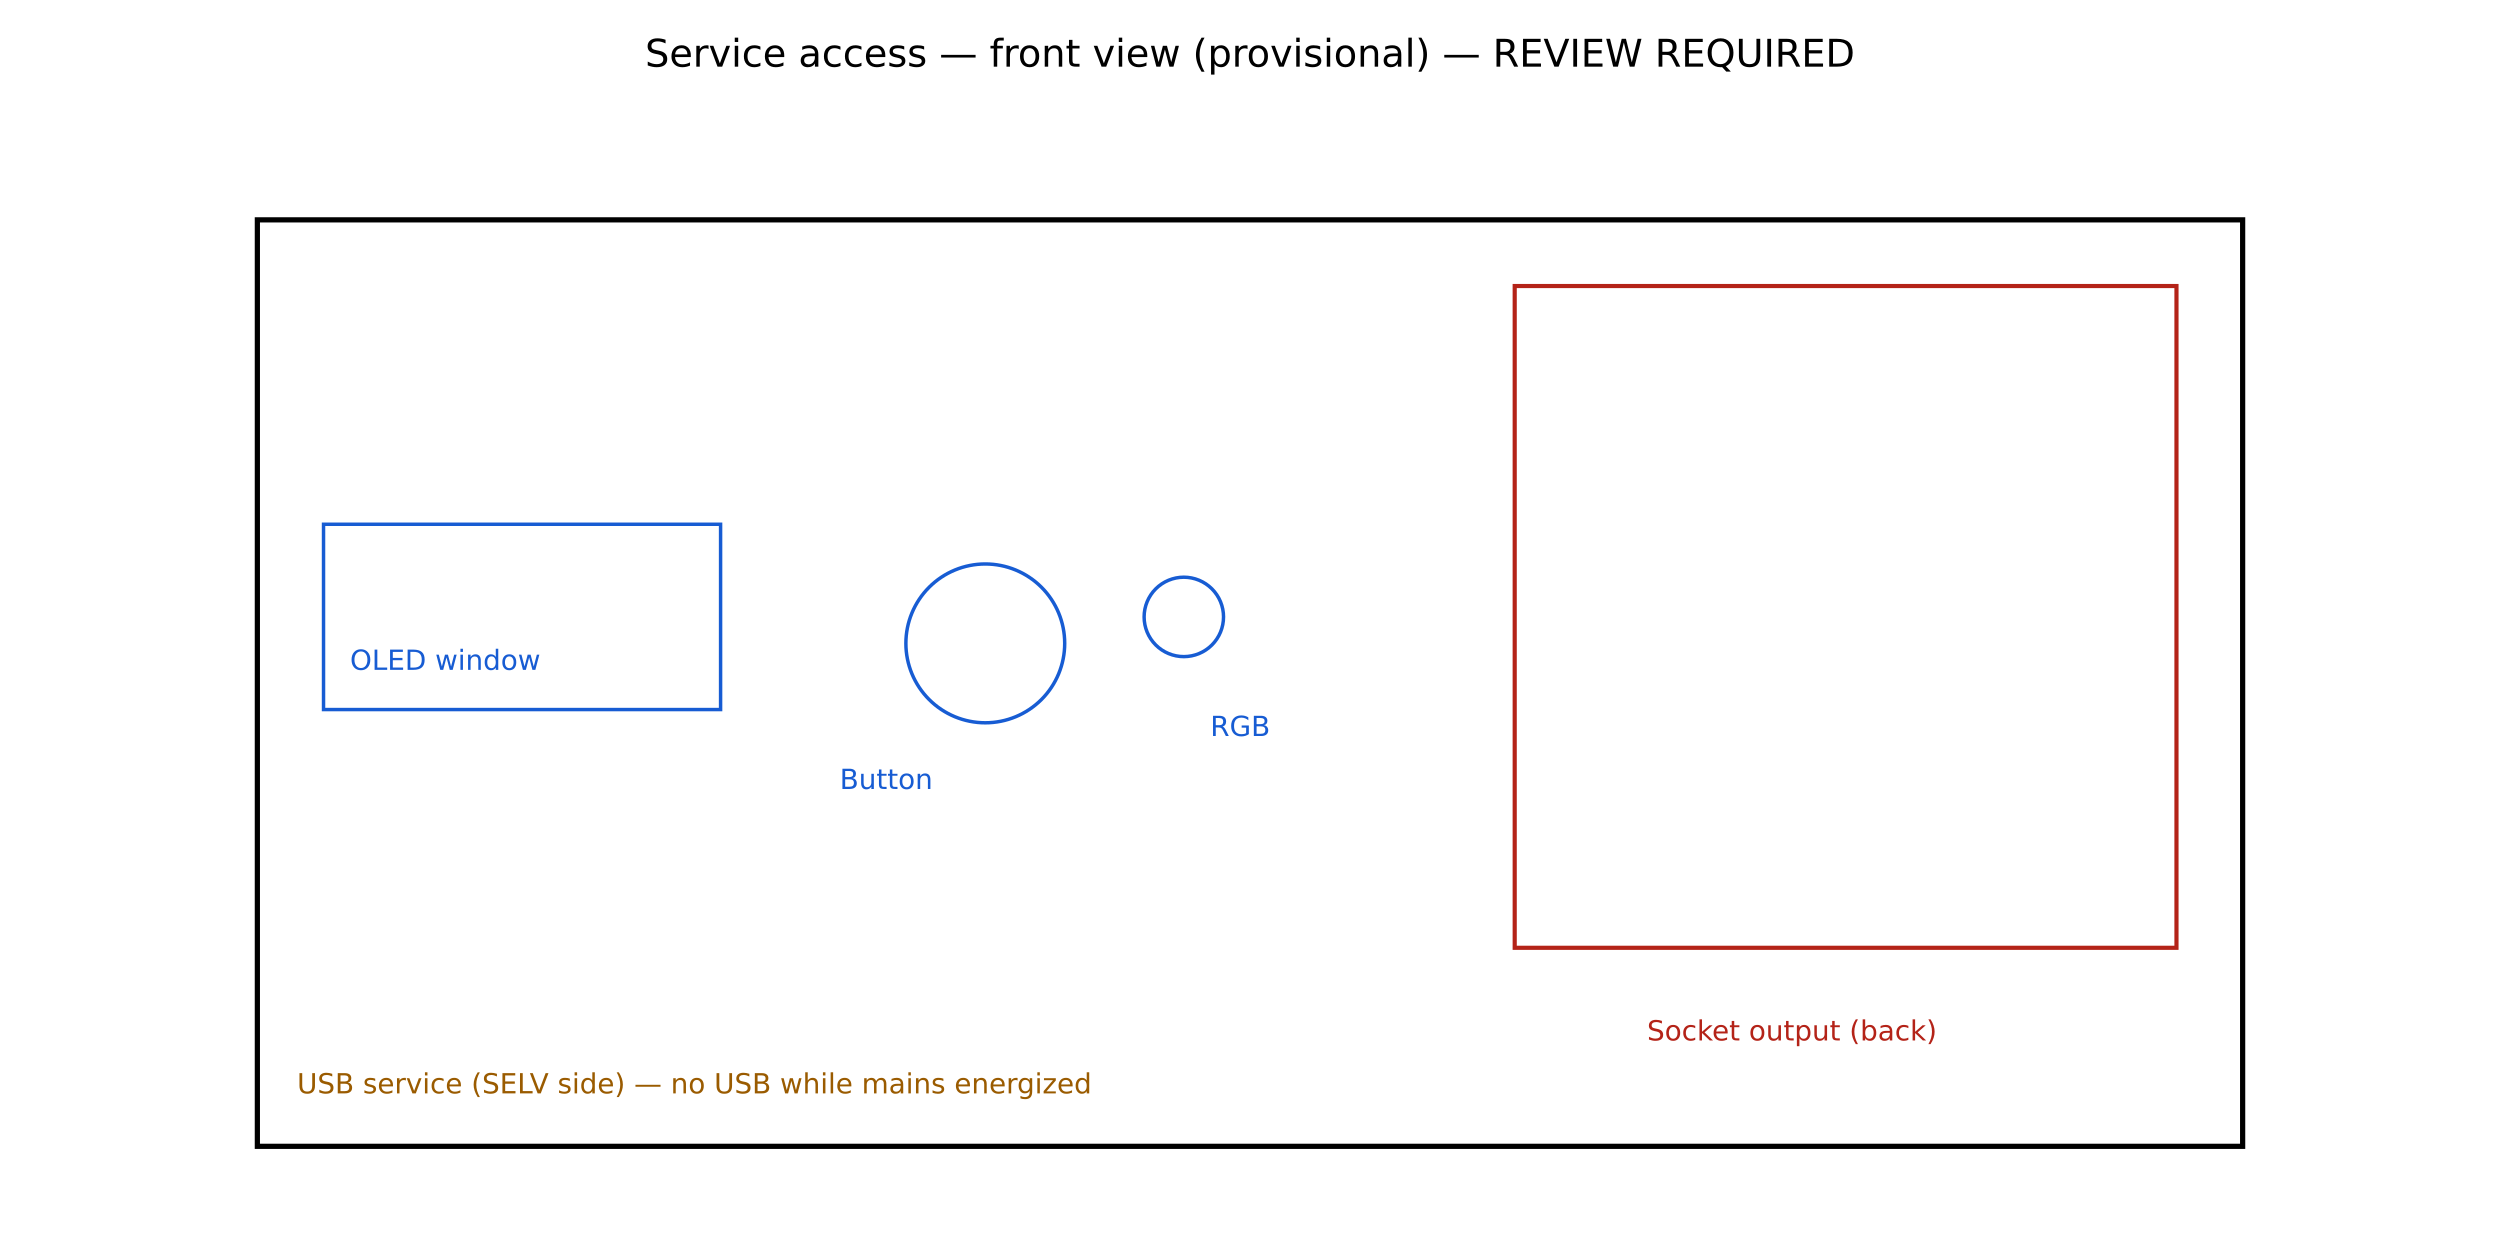
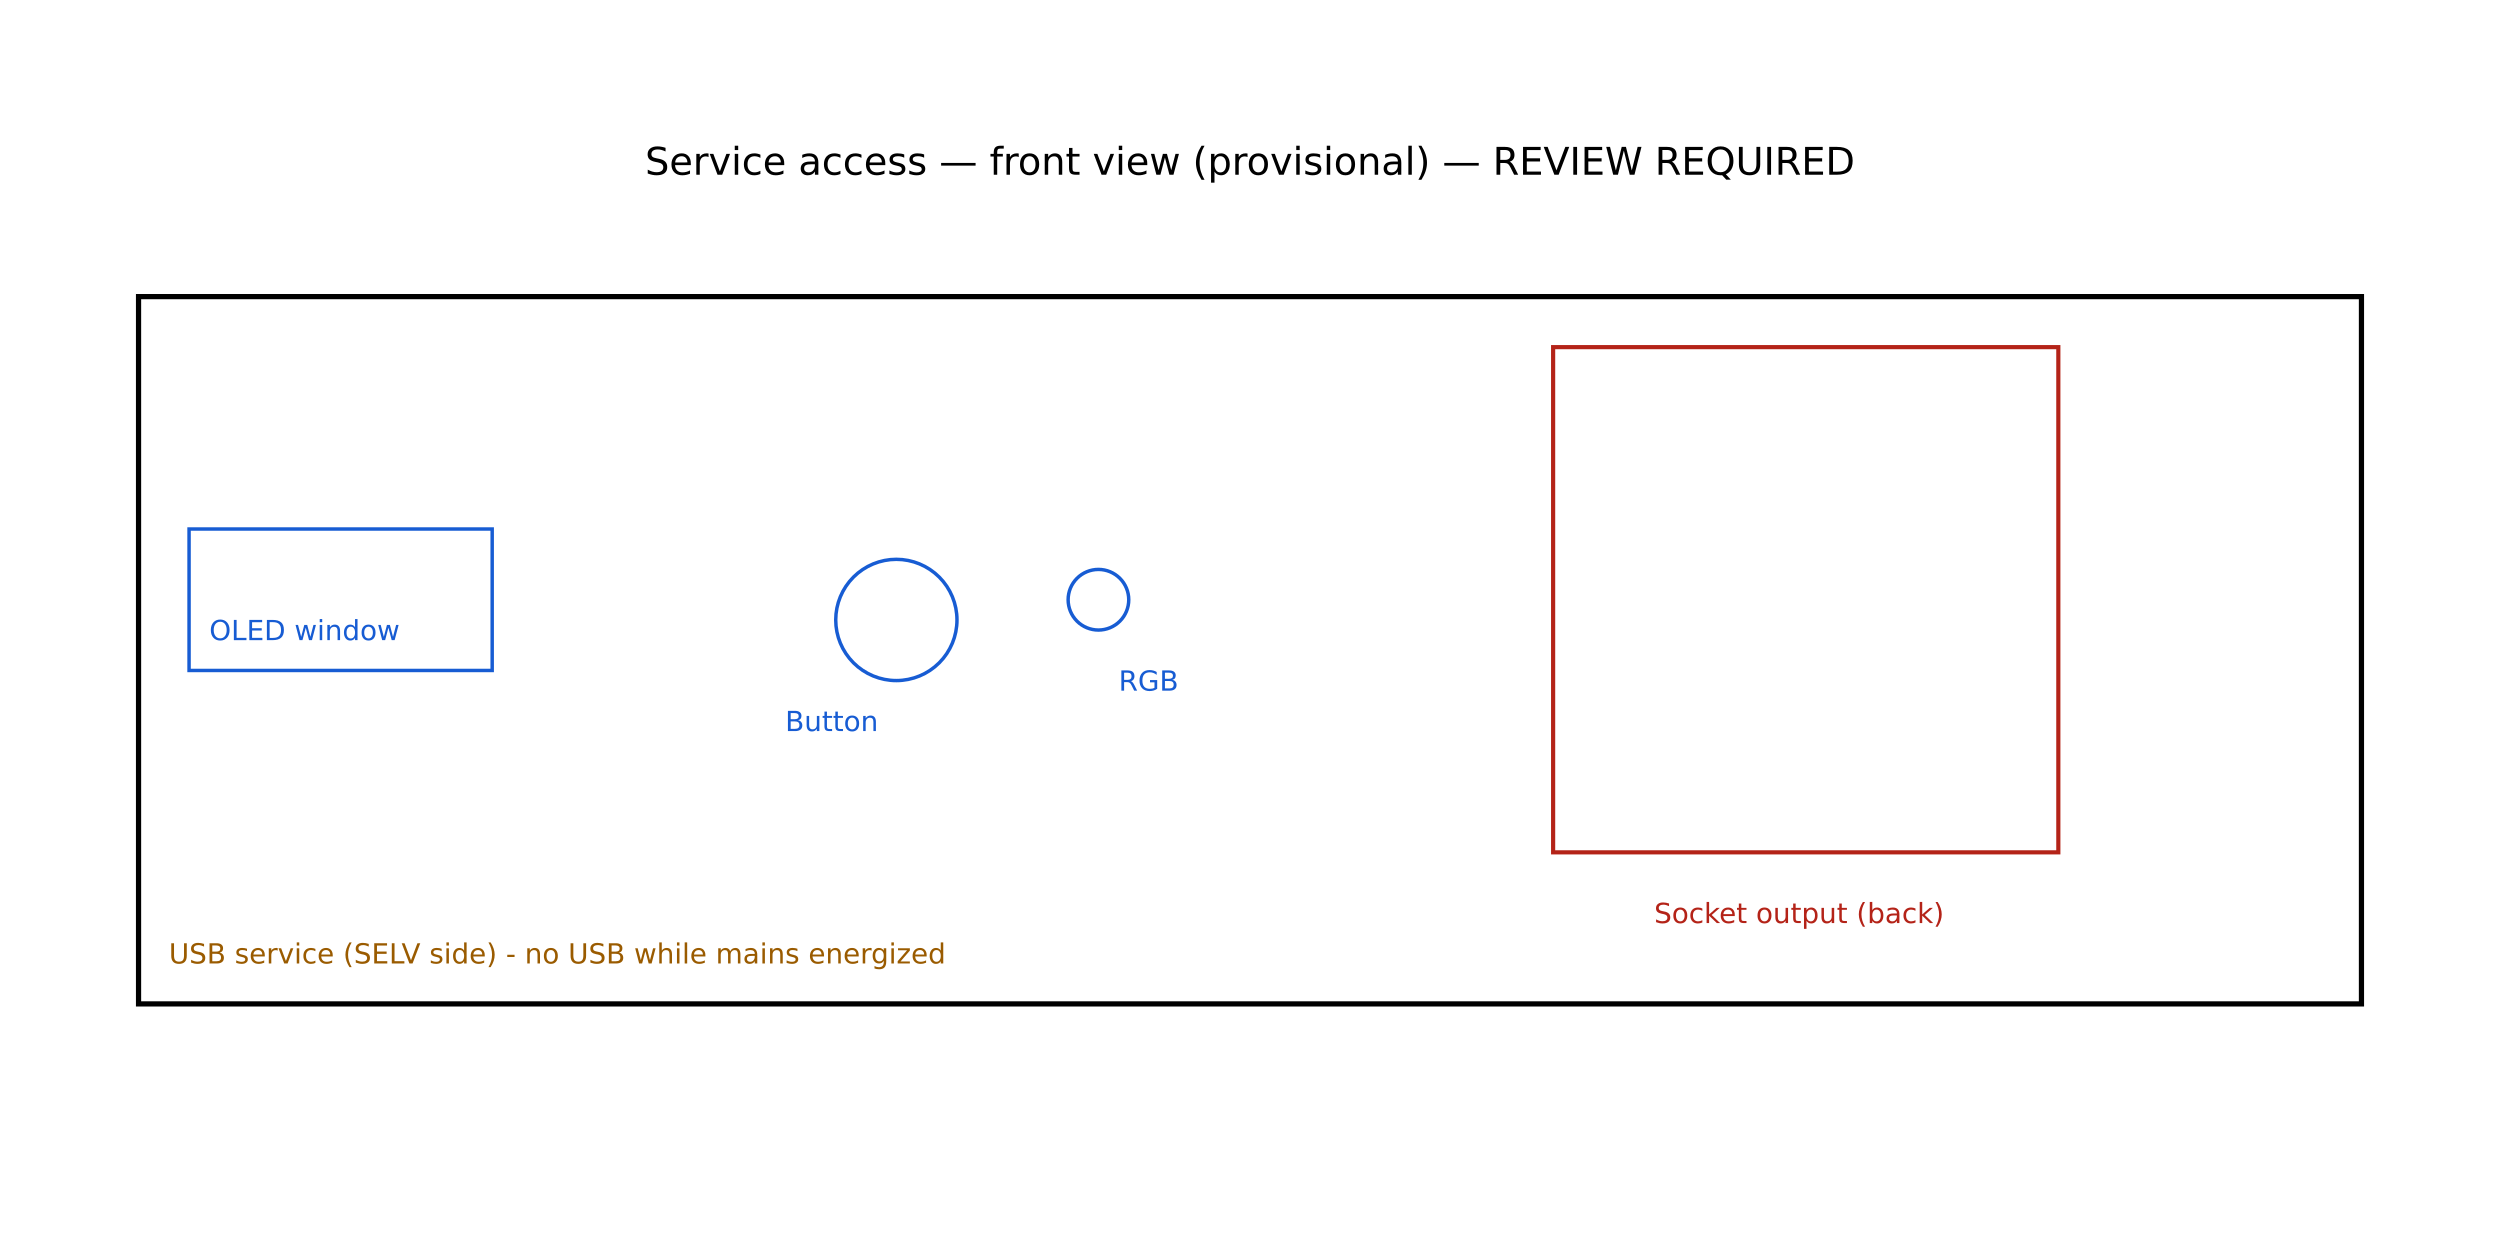
<svg xmlns="http://www.w3.org/2000/svg" xmlns:xlink="http://www.w3.org/1999/xlink" width="720pt" height="360pt" viewBox="0 0 720 360" version="1.1">
  <defs>
    <style type="text/css">*{stroke-linejoin: round; stroke-linecap: butt}</style>
  </defs>
  <g id="figure_1">
    <g id="patch_1">
      <path d="M 0 360  L 720 360  L 720 0  L 0 0  z " style="fill: #ffffff" />
    </g>
    <g id="axes_1">
      <g id="patch_2">
-         <path d="M 74.118 330.141  L 645.882 330.141  L 645.882 63.318  L 74.118 63.318  L 74.118 330.141  z " clip-path="url(#p908617ff60)" style="fill: none; stroke: #000000; stroke-width: 1.5; stroke-linejoin: miter" />
+         <path d="M 39.9 289.125  L 680.1 289.125  L 680.1 85.425  L 39.9 85.425  L 39.9 289.125  z " clip-path="url(#p947d897e0b)" style="fill: none; stroke: #000000; stroke-width: 1.5; stroke-linejoin: miter" />
      </g>
      <g id="patch_3">
-         <path d="M 93.176 204.353  L 207.529 204.353  L 207.529 150.988  L 93.176 150.988  L 93.176 204.353  z " clip-path="url(#p908617ff60)" style="fill: none; stroke: #175cd3; stroke-linejoin: miter" />
+         <path d="M 54.45 193.095  L 141.75 193.095  L 141.75 152.355  L 54.45 152.355  L 54.45 193.095  z " clip-path="url(#p947d897e0b)" style="fill: none; stroke: #175cd3; stroke-linejoin: miter" />
      </g>
      <g id="patch_4">
-         <path d="M 283.765 208.165  C 289.83 208.165 295.648 205.755 299.937 201.466  C 304.226 197.177 306.635 191.359 306.635 185.294  C 306.635 179.229 304.226 173.411 299.937 169.122  C 295.648 164.833 289.83 162.424 283.765 162.424  C 277.699 162.424 271.882 164.833 267.593 169.122  C 263.304 173.411 260.894 179.229 260.894 185.294  C 260.894 191.359 263.304 197.177 267.593 201.466  C 271.882 205.755 277.699 208.165 283.765 208.165  L 283.765 208.165  z " clip-path="url(#p908617ff60)" style="fill: none; stroke: #175cd3; stroke-linejoin: miter" />
+         <path d="M 258.15 196.005  C 262.78 196.005 267.222 194.165 270.496 190.891  C 273.77 187.617 275.61 183.175 275.61 178.545  C 275.61 173.915 273.77 169.473 270.496 166.199  C 267.222 162.925 262.78 161.085 258.15 161.085  C 253.52 161.085 249.078 162.925 245.804 166.199  C 242.53 169.473 240.69 173.915 240.69 178.545  C 240.69 183.175 242.53 187.617 245.804 190.891  C 249.078 194.165 253.52 196.005 258.15 196.005  L 258.15 196.005  z " clip-path="url(#p947d897e0b)" style="fill: none; stroke: #175cd3; stroke-linejoin: miter" />
      </g>
      <g id="patch_5">
-         <path d="M 340.941 189.106  C 343.974 189.106 346.883 187.901 349.027 185.757  C 351.172 183.612 352.376 180.703 352.376 177.671  C 352.376 174.638 351.172 171.729 349.027 169.585  C 346.883 167.44 343.974 166.235 340.941 166.235  C 337.909 166.235 335 167.44 332.855 169.585  C 330.711 171.729 329.506 174.638 329.506 177.671  C 329.506 180.703 330.711 183.612 332.855 185.757  C 335 187.901 337.909 189.106 340.941 189.106  L 340.941 189.106  z " clip-path="url(#p908617ff60)" style="fill: none; stroke: #175cd3; stroke-linejoin: miter" />
+         <path d="M 316.35 181.455  C 318.665 181.455 320.886 180.535 322.523 178.898  C 324.16 177.261 325.08 175.04 325.08 172.725  C 325.08 170.41 324.16 168.189 322.523 166.552  C 320.886 164.915 318.665 163.995 316.35 163.995  C 314.035 163.995 311.814 164.915 310.177 166.552  C 308.54 168.189 307.62 170.41 307.62 172.725  C 307.62 175.04 308.54 177.261 310.177 178.898  C 311.814 180.535 314.035 181.455 316.35 181.455  L 316.35 181.455  z " clip-path="url(#p947d897e0b)" style="fill: none; stroke: #175cd3; stroke-linejoin: miter" />
      </g>
      <g id="patch_6">
-         <path d="M 436.235 272.965  L 626.824 272.965  L 626.824 82.376  L 436.235 82.376  L 436.235 272.965  z " clip-path="url(#p908617ff60)" style="fill: none; stroke: #b42318; stroke-width: 1.2; stroke-linejoin: miter" />
+         <path d="M 447.3 245.475  L 592.8 245.475  L 592.8 99.975  L 447.3 99.975  L 447.3 245.475  z " clip-path="url(#p947d897e0b)" style="fill: none; stroke: #b42318; stroke-width: 1.2; stroke-linejoin: miter" />
      </g>
      <g id="text_1">
-         <g style="fill: #175cd3" transform="translate(100.8 192.9176) scale(0.08 -0.08)">
+         <g style="fill: #175cd3" transform="translate(60.27 184.365) scale(0.08 -0.08)">
          <defs>
            <path id="DejaVuSans-32" d="M 2522 4238  Q 1834 4238 1429 3725  Q 1025 3213 1025 2328  Q 1025 1447 1429 934  Q 1834 422 2522 422  Q 3209 422 3611 934  Q 4013 1447 4013 2328  Q 4013 3213 3611 3725  Q 3209 4238 2522 4238  z M 2522 4750  Q 3503 4750 4090 4092  Q 4678 3434 4678 2328  Q 4678 1225 4090 567  Q 3503 -91 2522 -91  Q 1538 -91 948 565  Q 359 1222 359 2328  Q 359 3434 948 4092  Q 1538 4750 2522 4750  z " transform="scale(0.015625)" />
            <path id="DejaVuSans-2f" d="M 628 4666  L 1259 4666  L 1259 531  L 3531 531  L 3531 0  L 628 0  L 628 4666  z " transform="scale(0.015625)" />
            <path id="DejaVuSans-28" d="M 628 4666  L 3578 4666  L 3578 4134  L 1259 4134  L 1259 2753  L 3481 2753  L 3481 2222  L 1259 2222  L 1259 531  L 3634 531  L 3634 0  L 628 0  L 628 4666  z " transform="scale(0.015625)" />
            <path id="DejaVuSans-27" d="M 1259 4147  L 1259 519  L 2022 519  Q 2988 519 3436 956  Q 3884 1394 3884 2338  Q 3884 3275 3436 3711  Q 2988 4147 2022 4147  L 1259 4147  z M 628 4666  L 1925 4666  Q 3281 4666 3915 4102  Q 4550 3538 4550 2338  Q 4550 1131 3912 565  Q 3275 0 1925 0  L 628 0  L 628 4666  z " transform="scale(0.015625)" />
            <path id="DejaVuSans-3" transform="scale(0.015625)" />
            <path id="DejaVuSans-5a" d="M 269 3500  L 844 3500  L 1563 769  L 2278 3500  L 2956 3500  L 3675 769  L 4391 3500  L 4966 3500  L 4050 0  L 3372 0  L 2619 2869  L 1863 0  L 1184 0  L 269 3500  z " transform="scale(0.015625)" />
            <path id="DejaVuSans-4c" d="M 603 3500  L 1178 3500  L 1178 0  L 603 0  L 603 3500  z M 603 4863  L 1178 4863  L 1178 4134  L 603 4134  L 603 4863  z " transform="scale(0.015625)" />
            <path id="DejaVuSans-51" d="M 3513 2113  L 3513 0  L 2938 0  L 2938 2094  Q 2938 2591 2744 2837  Q 2550 3084 2163 3084  Q 1697 3084 1428 2787  Q 1159 2491 1159 1978  L 1159 0  L 581 0  L 581 3500  L 1159 3500  L 1159 2956  Q 1366 3272 1645 3428  Q 1925 3584 2291 3584  Q 2894 3584 3203 3211  Q 3513 2838 3513 2113  z " transform="scale(0.015625)" />
            <path id="DejaVuSans-47" d="M 2906 2969  L 2906 4863  L 3481 4863  L 3481 0  L 2906 0  L 2906 525  Q 2725 213 2448 61  Q 2172 -91 1784 -91  Q 1150 -91 751 415  Q 353 922 353 1747  Q 353 2572 751 3078  Q 1150 3584 1784 3584  Q 2172 3584 2448 3432  Q 2725 3281 2906 2969  z M 947 1747  Q 947 1113 1208 752  Q 1469 391 1925 391  Q 2381 391 2643 752  Q 2906 1113 2906 1747  Q 2906 2381 2643 2742  Q 2381 3103 1925 3103  Q 1469 3103 1208 2742  Q 947 2381 947 1747  z " transform="scale(0.015625)" />
            <path id="DejaVuSans-52" d="M 1959 3097  Q 1497 3097 1228 2736  Q 959 2375 959 1747  Q 959 1119 1226 758  Q 1494 397 1959 397  Q 2419 397 2687 759  Q 2956 1122 2956 1747  Q 2956 2369 2687 2733  Q 2419 3097 1959 3097  z M 1959 3584  Q 2709 3584 3137 3096  Q 3566 2609 3566 1747  Q 3566 888 3137 398  Q 2709 -91 1959 -91  Q 1206 -91 779 398  Q 353 888 353 1747  Q 353 2609 779 3096  Q 1206 3584 1959 3584  z " transform="scale(0.015625)" />
          </defs>
          <use xlink:href="#DejaVuSans-32" />
          <use xlink:href="#DejaVuSans-2f" transform="translate(78.71875 0)" />
          <use xlink:href="#DejaVuSans-28" transform="translate(134.4375 0)" />
          <use xlink:href="#DejaVuSans-27" transform="translate(197.625 0)" />
          <use xlink:href="#DejaVuSans-3" transform="translate(274.625 0)" />
          <use xlink:href="#DejaVuSans-5a" transform="translate(306.4062 0)" />
          <use xlink:href="#DejaVuSans-4c" transform="translate(388.1875 0)" />
          <use xlink:href="#DejaVuSans-51" transform="translate(415.9688 0)" />
          <use xlink:href="#DejaVuSans-47" transform="translate(479.3438 0)" />
          <use xlink:href="#DejaVuSans-52" transform="translate(542.8281 0)" />
          <use xlink:href="#DejaVuSans-5a" transform="translate(604.0156 0)" />
        </g>
      </g>
      <g id="text_2">
-         <g style="fill: #175cd3" transform="translate(241.8353 227.2235) scale(0.08 -0.08)">
+         <g style="fill: #175cd3" transform="translate(226.14 210.555) scale(0.08 -0.08)">
          <defs>
            <path id="DejaVuSans-25" d="M 1259 2228  L 1259 519  L 2272 519  Q 2781 519 3026 730  Q 3272 941 3272 1375  Q 3272 1813 3026 2020  Q 2781 2228 2272 2228  L 1259 2228  z M 1259 4147  L 1259 2741  L 2194 2741  Q 2656 2741 2882 2914  Q 3109 3088 3109 3444  Q 3109 3797 2882 3972  Q 2656 4147 2194 4147  L 1259 4147  z M 628 4666  L 2241 4666  Q 2963 4666 3353 4366  Q 3744 4066 3744 3513  Q 3744 3084 3544 2831  Q 3344 2578 2956 2516  Q 3422 2416 3680 2098  Q 3938 1781 3938 1306  Q 3938 681 3513 340  Q 3088 0 2303 0  L 628 0  L 628 4666  z " transform="scale(0.015625)" />
            <path id="DejaVuSans-58" d="M 544 1381  L 544 3500  L 1119 3500  L 1119 1403  Q 1119 906 1312 657  Q 1506 409 1894 409  Q 2359 409 2629 706  Q 2900 1003 2900 1516  L 2900 3500  L 3475 3500  L 3475 0  L 2900 0  L 2900 538  Q 2691 219 2414 64  Q 2138 -91 1772 -91  Q 1169 -91 856 284  Q 544 659 544 1381  z M 1991 3584  L 1991 3584  z " transform="scale(0.015625)" />
            <path id="DejaVuSans-57" d="M 1172 4494  L 1172 3500  L 2356 3500  L 2356 3053  L 1172 3053  L 1172 1153  Q 1172 725 1289 603  Q 1406 481 1766 481  L 2356 481  L 2356 0  L 1766 0  Q 1100 0 847 248  Q 594 497 594 1153  L 594 3053  L 172 3053  L 172 3500  L 594 3500  L 594 4494  L 1172 4494  z " transform="scale(0.015625)" />
          </defs>
          <use xlink:href="#DejaVuSans-25" />
          <use xlink:href="#DejaVuSans-58" transform="translate(68.60938 0)" />
          <use xlink:href="#DejaVuSans-57" transform="translate(131.9844 0)" />
          <use xlink:href="#DejaVuSans-57" transform="translate(171.1875 0)" />
          <use xlink:href="#DejaVuSans-52" transform="translate(210.3906 0)" />
          <use xlink:href="#DejaVuSans-51" transform="translate(271.5781 0)" />
        </g>
      </g>
      <g id="text_3">
-         <g style="fill: #175cd3" transform="translate(348.5647 211.9765) scale(0.08 -0.08)">
+         <g style="fill: #175cd3" transform="translate(322.17 198.915) scale(0.08 -0.08)">
          <defs>
            <path id="DejaVuSans-35" d="M 2841 2188  Q 3044 2119 3236 1894  Q 3428 1669 3622 1275  L 4263 0  L 3584 0  L 2988 1197  Q 2756 1666 2539 1819  Q 2322 1972 1947 1972  L 1259 1972  L 1259 0  L 628 0  L 628 4666  L 2053 4666  Q 2853 4666 3247 4331  Q 3641 3997 3641 3322  Q 3641 2881 3436 2590  Q 3231 2300 2841 2188  z M 1259 4147  L 1259 2491  L 2053 2491  Q 2509 2491 2742 2702  Q 2975 2913 2975 3322  Q 2975 3731 2742 3939  Q 2509 4147 2053 4147  L 1259 4147  z " transform="scale(0.015625)" />
            <path id="DejaVuSans-2a" d="M 3809 666  L 3809 1919  L 2778 1919  L 2778 2438  L 4434 2438  L 4434 434  Q 4069 175 3628 42  Q 3188 -91 2688 -91  Q 1594 -91 976 548  Q 359 1188 359 2328  Q 359 3472 976 4111  Q 1594 4750 2688 4750  Q 3144 4750 3555 4637  Q 3966 4525 4313 4306  L 4313 3634  Q 3963 3931 3569 4081  Q 3175 4231 2741 4231  Q 1884 4231 1454 3753  Q 1025 3275 1025 2328  Q 1025 1384 1454 906  Q 1884 428 2741 428  Q 3075 428 3337 486  Q 3600 544 3809 666  z " transform="scale(0.015625)" />
          </defs>
          <use xlink:href="#DejaVuSans-35" />
          <use xlink:href="#DejaVuSans-2a" transform="translate(69.48438 0)" />
          <use xlink:href="#DejaVuSans-25" transform="translate(146.9688 0)" />
        </g>
      </g>
      <g id="text_4">
-         <g style="fill: #b42318" transform="translate(474.3529 299.6471) scale(0.08 -0.08)">
+         <g style="fill: #b42318" transform="translate(476.4 265.845) scale(0.08 -0.08)">
          <defs>
            <path id="DejaVuSans-36" d="M 3425 4513  L 3425 3897  Q 3066 4069 2747 4153  Q 2428 4238 2131 4238  Q 1616 4238 1336 4038  Q 1056 3838 1056 3469  Q 1056 3159 1242 3001  Q 1428 2844 1947 2747  L 2328 2669  Q 3034 2534 3370 2195  Q 3706 1856 3706 1288  Q 3706 609 3251 259  Q 2797 -91 1919 -91  Q 1588 -91 1214 -16  Q 841 59 441 206  L 441 856  Q 825 641 1194 531  Q 1563 422 1919 422  Q 2459 422 2753 634  Q 3047 847 3047 1241  Q 3047 1584 2836 1778  Q 2625 1972 2144 2069  L 1759 2144  Q 1053 2284 737 2584  Q 422 2884 422 3419  Q 422 4038 858 4394  Q 1294 4750 2059 4750  Q 2388 4750 2728 4690  Q 3069 4631 3425 4513  z " transform="scale(0.015625)" />
            <path id="DejaVuSans-46" d="M 3122 3366  L 3122 2828  Q 2878 2963 2633 3030  Q 2388 3097 2138 3097  Q 1578 3097 1268 2742  Q 959 2388 959 1747  Q 959 1106 1268 751  Q 1578 397 2138 397  Q 2388 397 2633 464  Q 2878 531 3122 666  L 3122 134  Q 2881 22 2623 -34  Q 2366 -91 2075 -91  Q 1284 -91 818 406  Q 353 903 353 1747  Q 353 2603 823 3093  Q 1294 3584 2113 3584  Q 2378 3584 2631 3529  Q 2884 3475 3122 3366  z " transform="scale(0.015625)" />
            <path id="DejaVuSans-4e" d="M 581 4863  L 1159 4863  L 1159 1991  L 2875 3500  L 3609 3500  L 1753 1863  L 3688 0  L 2938 0  L 1159 1709  L 1159 0  L 581 0  L 581 4863  z " transform="scale(0.015625)" />
            <path id="DejaVuSans-48" d="M 3597 1894  L 3597 1613  L 953 1613  Q 991 1019 1311 708  Q 1631 397 2203 397  Q 2534 397 2845 478  Q 3156 559 3463 722  L 3463 178  Q 3153 47 2828 -22  Q 2503 -91 2169 -91  Q 1331 -91 842 396  Q 353 884 353 1716  Q 353 2575 817 3079  Q 1281 3584 2069 3584  Q 2775 3584 3186 3129  Q 3597 2675 3597 1894  z M 3022 2063  Q 3016 2534 2758 2815  Q 2500 3097 2075 3097  Q 1594 3097 1305 2825  Q 1016 2553 972 2059  L 3022 2063  z " transform="scale(0.015625)" />
            <path id="DejaVuSans-53" d="M 1159 525  L 1159 -1331  L 581 -1331  L 581 3500  L 1159 3500  L 1159 2969  Q 1341 3281 1617 3432  Q 1894 3584 2278 3584  Q 2916 3584 3314 3078  Q 3713 2572 3713 1747  Q 3713 922 3314 415  Q 2916 -91 2278 -91  Q 1894 -91 1617 61  Q 1341 213 1159 525  z M 3116 1747  Q 3116 2381 2855 2742  Q 2594 3103 2138 3103  Q 1681 3103 1420 2742  Q 1159 2381 1159 1747  Q 1159 1113 1420 752  Q 1681 391 2138 391  Q 2594 391 2855 752  Q 3116 1113 3116 1747  z " transform="scale(0.015625)" />
            <path id="DejaVuSans-b" d="M 1984 4856  Q 1566 4138 1362 3434  Q 1159 2731 1159 2009  Q 1159 1288 1364 580  Q 1569 -128 1984 -844  L 1484 -844  Q 1016 -109 783 600  Q 550 1309 550 2009  Q 550 2706 781 3412  Q 1013 4119 1484 4856  L 1984 4856  z " transform="scale(0.015625)" />
            <path id="DejaVuSans-45" d="M 3116 1747  Q 3116 2381 2855 2742  Q 2594 3103 2138 3103  Q 1681 3103 1420 2742  Q 1159 2381 1159 1747  Q 1159 1113 1420 752  Q 1681 391 2138 391  Q 2594 391 2855 752  Q 3116 1113 3116 1747  z M 1159 2969  Q 1341 3281 1617 3432  Q 1894 3584 2278 3584  Q 2916 3584 3314 3078  Q 3713 2572 3713 1747  Q 3713 922 3314 415  Q 2916 -91 2278 -91  Q 1894 -91 1617 61  Q 1341 213 1159 525  L 1159 0  L 581 0  L 581 4863  L 1159 4863  L 1159 2969  z " transform="scale(0.015625)" />
            <path id="DejaVuSans-44" d="M 2194 1759  Q 1497 1759 1228 1600  Q 959 1441 959 1056  Q 959 750 1161 570  Q 1363 391 1709 391  Q 2188 391 2477 730  Q 2766 1069 2766 1631  L 2766 1759  L 2194 1759  z M 3341 1997  L 3341 0  L 2766 0  L 2766 531  Q 2569 213 2275 61  Q 1981 -91 1556 -91  Q 1019 -91 701 211  Q 384 513 384 1019  Q 384 1609 779 1909  Q 1175 2209 1959 2209  L 2766 2209  L 2766 2266  Q 2766 2663 2505 2880  Q 2244 3097 1772 3097  Q 1472 3097 1187 3025  Q 903 2953 641 2809  L 641 3341  Q 956 3463 1253 3523  Q 1550 3584 1831 3584  Q 2591 3584 2966 3190  Q 3341 2797 3341 1997  z " transform="scale(0.015625)" />
            <path id="DejaVuSans-c" d="M 513 4856  L 1013 4856  Q 1481 4119 1714 3412  Q 1947 2706 1947 2009  Q 1947 1309 1714 600  Q 1481 -109 1013 -844  L 513 -844  Q 928 -128 1133 580  Q 1338 1288 1338 2009  Q 1338 2731 1133 3434  Q 928 4138 513 4856  z " transform="scale(0.015625)" />
          </defs>
          <use xlink:href="#DejaVuSans-36" />
          <use xlink:href="#DejaVuSans-52" transform="translate(63.48438 0)" />
          <use xlink:href="#DejaVuSans-46" transform="translate(124.6719 0)" />
          <use xlink:href="#DejaVuSans-4e" transform="translate(179.6562 0)" />
          <use xlink:href="#DejaVuSans-48" transform="translate(234 0)" />
          <use xlink:href="#DejaVuSans-57" transform="translate(295.5312 0)" />
          <use xlink:href="#DejaVuSans-3" transform="translate(334.7344 0)" />
          <use xlink:href="#DejaVuSans-52" transform="translate(366.5156 0)" />
          <use xlink:href="#DejaVuSans-58" transform="translate(427.7031 0)" />
          <use xlink:href="#DejaVuSans-57" transform="translate(491.0781 0)" />
          <use xlink:href="#DejaVuSans-53" transform="translate(530.2812 0)" />
          <use xlink:href="#DejaVuSans-58" transform="translate(593.7656 0)" />
          <use xlink:href="#DejaVuSans-57" transform="translate(657.1406 0)" />
          <use xlink:href="#DejaVuSans-3" transform="translate(696.3438 0)" />
          <use xlink:href="#DejaVuSans-b" transform="translate(728.125 0)" />
          <use xlink:href="#DejaVuSans-45" transform="translate(767.1406 0)" />
          <use xlink:href="#DejaVuSans-44" transform="translate(830.625 0)" />
          <use xlink:href="#DejaVuSans-46" transform="translate(891.9062 0)" />
          <use xlink:href="#DejaVuSans-4e" transform="translate(946.8906 0)" />
          <use xlink:href="#DejaVuSans-c" transform="translate(1004.797 0)" />
        </g>
      </g>
      <g id="text_5">
-         <g style="fill: #9a5b00" transform="translate(85.55294 314.8941) scale(0.08 -0.08)">
+         <g style="fill: #9a5b00" transform="translate(48.63 277.485) scale(0.08 -0.08)">
          <defs>
            <path id="DejaVuSans-38" d="M 556 4666  L 1191 4666  L 1191 1831  Q 1191 1081 1462 751  Q 1734 422 2344 422  Q 2950 422 3222 751  Q 3494 1081 3494 1831  L 3494 4666  L 4128 4666  L 4128 1753  Q 4128 841 3676 375  Q 3225 -91 2344 -91  Q 1459 -91 1007 375  Q 556 841 556 1753  L 556 4666  z " transform="scale(0.015625)" />
            <path id="DejaVuSans-56" d="M 2834 3397  L 2834 2853  Q 2591 2978 2328 3040  Q 2066 3103 1784 3103  Q 1356 3103 1142 2972  Q 928 2841 928 2578  Q 928 2378 1081 2264  Q 1234 2150 1697 2047  L 1894 2003  Q 2506 1872 2764 1633  Q 3022 1394 3022 966  Q 3022 478 2636 193  Q 2250 -91 1575 -91  Q 1294 -91 989 -36  Q 684 19 347 128  L 347 722  Q 666 556 975 473  Q 1284 391 1588 391  Q 1994 391 2212 530  Q 2431 669 2431 922  Q 2431 1156 2273 1281  Q 2116 1406 1581 1522  L 1381 1569  Q 847 1681 609 1914  Q 372 2147 372 2553  Q 372 3047 722 3315  Q 1072 3584 1716 3584  Q 2034 3584 2315 3537  Q 2597 3491 2834 3397  z " transform="scale(0.015625)" />
            <path id="DejaVuSans-55" d="M 2631 2963  Q 2534 3019 2420 3045  Q 2306 3072 2169 3072  Q 1681 3072 1420 2755  Q 1159 2438 1159 1844  L 1159 0  L 581 0  L 581 3500  L 1159 3500  L 1159 2956  Q 1341 3275 1631 3429  Q 1922 3584 2338 3584  Q 2397 3584 2469 3576  Q 2541 3569 2628 3553  L 2631 2963  z " transform="scale(0.015625)" />
            <path id="DejaVuSans-59" d="M 191 3500  L 800 3500  L 1894 563  L 2988 3500  L 3597 3500  L 2284 0  L 1503 0  L 191 3500  z " transform="scale(0.015625)" />
            <path id="DejaVuSans-39" d="M 1831 0  L 50 4666  L 709 4666  L 2188 738  L 3669 4666  L 4325 4666  L 2547 0  L 1831 0  z " transform="scale(0.015625)" />
-             <path id="DejaVuSans-af6" d="M 313 1978  L 6088 1978  L 6088 1528  L 313 1528  L 313 1978  z " transform="scale(0.015625)" />
+             <path id="DejaVuSans-10" d="M 313 2009  L 1997 2009  L 1997 1497  L 313 1497  L 313 2009  z " transform="scale(0.015625)" />
            <path id="DejaVuSans-4b" d="M 3513 2113  L 3513 0  L 2938 0  L 2938 2094  Q 2938 2591 2744 2837  Q 2550 3084 2163 3084  Q 1697 3084 1428 2787  Q 1159 2491 1159 1978  L 1159 0  L 581 0  L 581 4863  L 1159 4863  L 1159 2956  Q 1366 3272 1645 3428  Q 1925 3584 2291 3584  Q 2894 3584 3203 3211  Q 3513 2838 3513 2113  z " transform="scale(0.015625)" />
            <path id="DejaVuSans-4f" d="M 603 4863  L 1178 4863  L 1178 0  L 603 0  L 603 4863  z " transform="scale(0.015625)" />
            <path id="DejaVuSans-50" d="M 3328 2828  Q 3544 3216 3844 3400  Q 4144 3584 4550 3584  Q 5097 3584 5394 3201  Q 5691 2819 5691 2113  L 5691 0  L 5113 0  L 5113 2094  Q 5113 2597 4934 2840  Q 4756 3084 4391 3084  Q 3944 3084 3684 2787  Q 3425 2491 3425 1978  L 3425 0  L 2847 0  L 2847 2094  Q 2847 2600 2669 2842  Q 2491 3084 2119 3084  Q 1678 3084 1418 2786  Q 1159 2488 1159 1978  L 1159 0  L 581 0  L 581 3500  L 1159 3500  L 1159 2956  Q 1356 3278 1631 3431  Q 1906 3584 2284 3584  Q 2666 3584 2933 3390  Q 3200 3197 3328 2828  z " transform="scale(0.015625)" />
            <path id="DejaVuSans-4a" d="M 2906 1791  Q 2906 2416 2648 2759  Q 2391 3103 1925 3103  Q 1463 3103 1205 2759  Q 947 2416 947 1791  Q 947 1169 1205 825  Q 1463 481 1925 481  Q 2391 481 2648 825  Q 2906 1169 2906 1791  z M 3481 434  Q 3481 -459 3084 -895  Q 2688 -1331 1869 -1331  Q 1566 -1331 1297 -1286  Q 1028 -1241 775 -1147  L 775 -588  Q 1028 -725 1275 -790  Q 1522 -856 1778 -856  Q 2344 -856 2625 -561  Q 2906 -266 2906 331  L 2906 616  Q 2728 306 2450 153  Q 2172 0 1784 0  Q 1141 0 747 490  Q 353 981 353 1791  Q 353 2603 747 3093  Q 1141 3584 1784 3584  Q 2172 3584 2450 3431  Q 2728 3278 2906 2969  L 2906 3500  L 3481 3500  L 3481 434  z " transform="scale(0.015625)" />
            <path id="DejaVuSans-5d" d="M 353 3500  L 3084 3500  L 3084 2975  L 922 459  L 3084 459  L 3084 0  L 275 0  L 275 525  L 2438 3041  L 353 3041  L 353 3500  z " transform="scale(0.015625)" />
          </defs>
          <use xlink:href="#DejaVuSans-38" />
          <use xlink:href="#DejaVuSans-36" transform="translate(73.1875 0)" />
          <use xlink:href="#DejaVuSans-25" transform="translate(136.6719 0)" />
          <use xlink:href="#DejaVuSans-3" transform="translate(205.2812 0)" />
          <use xlink:href="#DejaVuSans-56" transform="translate(237.0625 0)" />
          <use xlink:href="#DejaVuSans-48" transform="translate(289.1562 0)" />
          <use xlink:href="#DejaVuSans-55" transform="translate(350.6875 0)" />
          <use xlink:href="#DejaVuSans-59" transform="translate(391.7969 0)" />
          <use xlink:href="#DejaVuSans-4c" transform="translate(450.9844 0)" />
          <use xlink:href="#DejaVuSans-46" transform="translate(478.7656 0)" />
          <use xlink:href="#DejaVuSans-48" transform="translate(533.75 0)" />
          <use xlink:href="#DejaVuSans-3" transform="translate(595.2812 0)" />
          <use xlink:href="#DejaVuSans-b" transform="translate(627.0625 0)" />
          <use xlink:href="#DejaVuSans-36" transform="translate(666.0781 0)" />
          <use xlink:href="#DejaVuSans-28" transform="translate(729.5625 0)" />
          <use xlink:href="#DejaVuSans-2f" transform="translate(792.75 0)" />
          <use xlink:href="#DejaVuSans-39" transform="translate(837.4844 0)" />
          <use xlink:href="#DejaVuSans-3" transform="translate(905.8906 0)" />
          <use xlink:href="#DejaVuSans-56" transform="translate(937.6719 0)" />
          <use xlink:href="#DejaVuSans-4c" transform="translate(989.7656 0)" />
          <use xlink:href="#DejaVuSans-47" transform="translate(1017.547 0)" />
          <use xlink:href="#DejaVuSans-48" transform="translate(1081.031 0)" />
          <use xlink:href="#DejaVuSans-c" transform="translate(1142.562 0)" />
          <use xlink:href="#DejaVuSans-3" transform="translate(1181.578 0)" />
-           <use xlink:href="#DejaVuSans-af6" transform="translate(1213.359 0)" />
-           <use xlink:href="#DejaVuSans-3" transform="translate(1313.359 0)" />
-           <use xlink:href="#DejaVuSans-51" transform="translate(1345.141 0)" />
-           <use xlink:href="#DejaVuSans-52" transform="translate(1408.516 0)" />
-           <use xlink:href="#DejaVuSans-3" transform="translate(1469.703 0)" />
-           <use xlink:href="#DejaVuSans-38" transform="translate(1501.484 0)" />
-           <use xlink:href="#DejaVuSans-36" transform="translate(1574.672 0)" />
-           <use xlink:href="#DejaVuSans-25" transform="translate(1638.156 0)" />
-           <use xlink:href="#DejaVuSans-3" transform="translate(1706.766 0)" />
-           <use xlink:href="#DejaVuSans-5a" transform="translate(1738.547 0)" />
-           <use xlink:href="#DejaVuSans-4b" transform="translate(1820.328 0)" />
-           <use xlink:href="#DejaVuSans-4c" transform="translate(1883.703 0)" />
-           <use xlink:href="#DejaVuSans-4f" transform="translate(1911.484 0)" />
-           <use xlink:href="#DejaVuSans-48" transform="translate(1939.266 0)" />
-           <use xlink:href="#DejaVuSans-3" transform="translate(2000.797 0)" />
-           <use xlink:href="#DejaVuSans-50" transform="translate(2032.578 0)" />
-           <use xlink:href="#DejaVuSans-44" transform="translate(2129.984 0)" />
-           <use xlink:href="#DejaVuSans-4c" transform="translate(2191.266 0)" />
-           <use xlink:href="#DejaVuSans-51" transform="translate(2219.047 0)" />
-           <use xlink:href="#DejaVuSans-56" transform="translate(2282.422 0)" />
-           <use xlink:href="#DejaVuSans-3" transform="translate(2334.516 0)" />
-           <use xlink:href="#DejaVuSans-48" transform="translate(2366.297 0)" />
-           <use xlink:href="#DejaVuSans-51" transform="translate(2427.828 0)" />
-           <use xlink:href="#DejaVuSans-48" transform="translate(2491.203 0)" />
-           <use xlink:href="#DejaVuSans-55" transform="translate(2552.734 0)" />
-           <use xlink:href="#DejaVuSans-4a" transform="translate(2592.094 0)" />
-           <use xlink:href="#DejaVuSans-4c" transform="translate(2655.578 0)" />
-           <use xlink:href="#DejaVuSans-5d" transform="translate(2683.359 0)" />
-           <use xlink:href="#DejaVuSans-48" transform="translate(2735.844 0)" />
-           <use xlink:href="#DejaVuSans-47" transform="translate(2797.375 0)" />
+           <use xlink:href="#DejaVuSans-10" transform="translate(1213.359 0)" />
+           <use xlink:href="#DejaVuSans-3" transform="translate(1249.438 0)" />
+           <use xlink:href="#DejaVuSans-51" transform="translate(1281.219 0)" />
+           <use xlink:href="#DejaVuSans-52" transform="translate(1344.594 0)" />
+           <use xlink:href="#DejaVuSans-3" transform="translate(1405.781 0)" />
+           <use xlink:href="#DejaVuSans-38" transform="translate(1437.562 0)" />
+           <use xlink:href="#DejaVuSans-36" transform="translate(1510.75 0)" />
+           <use xlink:href="#DejaVuSans-25" transform="translate(1574.234 0)" />
+           <use xlink:href="#DejaVuSans-3" transform="translate(1642.844 0)" />
+           <use xlink:href="#DejaVuSans-5a" transform="translate(1674.625 0)" />
+           <use xlink:href="#DejaVuSans-4b" transform="translate(1756.406 0)" />
+           <use xlink:href="#DejaVuSans-4c" transform="translate(1819.781 0)" />
+           <use xlink:href="#DejaVuSans-4f" transform="translate(1847.562 0)" />
+           <use xlink:href="#DejaVuSans-48" transform="translate(1875.344 0)" />
+           <use xlink:href="#DejaVuSans-3" transform="translate(1936.875 0)" />
+           <use xlink:href="#DejaVuSans-50" transform="translate(1968.656 0)" />
+           <use xlink:href="#DejaVuSans-44" transform="translate(2066.062 0)" />
+           <use xlink:href="#DejaVuSans-4c" transform="translate(2127.344 0)" />
+           <use xlink:href="#DejaVuSans-51" transform="translate(2155.125 0)" />
+           <use xlink:href="#DejaVuSans-56" transform="translate(2218.5 0)" />
+           <use xlink:href="#DejaVuSans-3" transform="translate(2270.594 0)" />
+           <use xlink:href="#DejaVuSans-48" transform="translate(2302.375 0)" />
+           <use xlink:href="#DejaVuSans-51" transform="translate(2363.906 0)" />
+           <use xlink:href="#DejaVuSans-48" transform="translate(2427.281 0)" />
+           <use xlink:href="#DejaVuSans-55" transform="translate(2488.812 0)" />
+           <use xlink:href="#DejaVuSans-4a" transform="translate(2528.172 0)" />
+           <use xlink:href="#DejaVuSans-4c" transform="translate(2591.656 0)" />
+           <use xlink:href="#DejaVuSans-5d" transform="translate(2619.438 0)" />
+           <use xlink:href="#DejaVuSans-48" transform="translate(2671.922 0)" />
+           <use xlink:href="#DejaVuSans-47" transform="translate(2733.453 0)" />
        </g>
      </g>
      <g id="text_6">
-         <g transform="translate(185.7901 19.2) scale(0.11 -0.11)">
-           <defs>
+         <g transform="translate(185.7901 50.325) scale(0.11 -0.11)">
+           <defs>
+             <path id="DejaVuSans-af6" d="M 313 1978  L 6088 1978  L 6088 1528  L 313 1528  L 313 1978  z " transform="scale(0.015625)" />
            <path id="DejaVuSans-49" d="M 2375 4863  L 2375 4384  L 1825 4384  Q 1516 4384 1395 4259  Q 1275 4134 1275 3809  L 1275 3500  L 2222 3500  L 2222 3053  L 1275 3053  L 1275 0  L 697 0  L 697 3053  L 147 3053  L 147 3500  L 697 3500  L 697 3744  Q 697 4328 969 4595  Q 1241 4863 1831 4863  L 2375 4863  z " transform="scale(0.015625)" />
            <path id="DejaVuSans-2c" d="M 628 4666  L 1259 4666  L 1259 0  L 628 0  L 628 4666  z " transform="scale(0.015625)" />
            <path id="DejaVuSans-3a" d="M 213 4666  L 850 4666  L 1831 722  L 2809 4666  L 3519 4666  L 4500 722  L 5478 4666  L 6119 4666  L 4947 0  L 4153 0  L 3169 4050  L 2175 0  L 1381 0  L 213 4666  z " transform="scale(0.015625)" />
            <path id="DejaVuSans-34" d="M 2522 4238  Q 1834 4238 1429 3725  Q 1025 3213 1025 2328  Q 1025 1447 1429 934  Q 1834 422 2522 422  Q 3209 422 3611 934  Q 4013 1447 4013 2328  Q 4013 3213 3611 3725  Q 3209 4238 2522 4238  z M 3406 84  L 4238 -825  L 3475 -825  L 2784 -78  Q 2681 -84 2626 -87  Q 2572 -91 2522 -91  Q 1538 -91 948 567  Q 359 1225 359 2328  Q 359 3434 948 4092  Q 1538 4750 2522 4750  Q 3503 4750 4090 4092  Q 4678 3434 4678 2328  Q 4678 1516 4351 937  Q 4025 359 3406 84  z " transform="scale(0.015625)" />
          </defs>
          <use xlink:href="#DejaVuSans-36" />
          <use xlink:href="#DejaVuSans-48" transform="translate(63.48438 0)" />
          <use xlink:href="#DejaVuSans-55" transform="translate(125.0156 0)" />
          <use xlink:href="#DejaVuSans-59" transform="translate(166.125 0)" />
          <use xlink:href="#DejaVuSans-4c" transform="translate(225.3125 0)" />
          <use xlink:href="#DejaVuSans-46" transform="translate(253.0938 0)" />
          <use xlink:href="#DejaVuSans-48" transform="translate(308.0781 0)" />
          <use xlink:href="#DejaVuSans-3" transform="translate(369.6094 0)" />
          <use xlink:href="#DejaVuSans-44" transform="translate(401.3906 0)" />
          <use xlink:href="#DejaVuSans-46" transform="translate(462.6719 0)" />
          <use xlink:href="#DejaVuSans-46" transform="translate(517.6562 0)" />
          <use xlink:href="#DejaVuSans-48" transform="translate(572.6406 0)" />
          <use xlink:href="#DejaVuSans-56" transform="translate(634.1719 0)" />
          <use xlink:href="#DejaVuSans-56" transform="translate(686.2656 0)" />
          <use xlink:href="#DejaVuSans-3" transform="translate(738.3594 0)" />
          <use xlink:href="#DejaVuSans-af6" transform="translate(770.1406 0)" />
          <use xlink:href="#DejaVuSans-3" transform="translate(870.1406 0)" />
          <use xlink:href="#DejaVuSans-49" transform="translate(901.9219 0)" />
          <use xlink:href="#DejaVuSans-55" transform="translate(937.125 0)" />
          <use xlink:href="#DejaVuSans-52" transform="translate(976.0312 0)" />
          <use xlink:href="#DejaVuSans-51" transform="translate(1037.219 0)" />
          <use xlink:href="#DejaVuSans-57" transform="translate(1100.594 0)" />
          <use xlink:href="#DejaVuSans-3" transform="translate(1139.797 0)" />
          <use xlink:href="#DejaVuSans-59" transform="translate(1171.578 0)" />
          <use xlink:href="#DejaVuSans-4c" transform="translate(1230.766 0)" />
          <use xlink:href="#DejaVuSans-48" transform="translate(1258.547 0)" />
          <use xlink:href="#DejaVuSans-5a" transform="translate(1320.078 0)" />
          <use xlink:href="#DejaVuSans-3" transform="translate(1401.859 0)" />
          <use xlink:href="#DejaVuSans-b" transform="translate(1433.641 0)" />
          <use xlink:href="#DejaVuSans-53" transform="translate(1472.656 0)" />
          <use xlink:href="#DejaVuSans-55" transform="translate(1536.141 0)" />
          <use xlink:href="#DejaVuSans-52" transform="translate(1575.047 0)" />
          <use xlink:href="#DejaVuSans-59" transform="translate(1636.234 0)" />
          <use xlink:href="#DejaVuSans-4c" transform="translate(1695.422 0)" />
          <use xlink:href="#DejaVuSans-56" transform="translate(1723.203 0)" />
          <use xlink:href="#DejaVuSans-4c" transform="translate(1775.297 0)" />
          <use xlink:href="#DejaVuSans-52" transform="translate(1803.078 0)" />
          <use xlink:href="#DejaVuSans-51" transform="translate(1864.266 0)" />
          <use xlink:href="#DejaVuSans-44" transform="translate(1927.641 0)" />
          <use xlink:href="#DejaVuSans-4f" transform="translate(1988.922 0)" />
          <use xlink:href="#DejaVuSans-c" transform="translate(2016.703 0)" />
          <use xlink:href="#DejaVuSans-3" transform="translate(2055.719 0)" />
          <use xlink:href="#DejaVuSans-af6" transform="translate(2087.5 0)" />
          <use xlink:href="#DejaVuSans-3" transform="translate(2187.5 0)" />
          <use xlink:href="#DejaVuSans-35" transform="translate(2219.281 0)" />
          <use xlink:href="#DejaVuSans-28" transform="translate(2288.766 0)" />
          <use xlink:href="#DejaVuSans-39" transform="translate(2351.953 0)" />
          <use xlink:href="#DejaVuSans-2c" transform="translate(2420.359 0)" />
          <use xlink:href="#DejaVuSans-28" transform="translate(2449.859 0)" />
          <use xlink:href="#DejaVuSans-3a" transform="translate(2513.047 0)" />
          <use xlink:href="#DejaVuSans-3" transform="translate(2611.922 0)" />
          <use xlink:href="#DejaVuSans-35" transform="translate(2643.703 0)" />
          <use xlink:href="#DejaVuSans-28" transform="translate(2713.188 0)" />
          <use xlink:href="#DejaVuSans-34" transform="translate(2776.375 0)" />
          <use xlink:href="#DejaVuSans-38" transform="translate(2855.094 0)" />
          <use xlink:href="#DejaVuSans-2c" transform="translate(2928.281 0)" />
          <use xlink:href="#DejaVuSans-35" transform="translate(2957.781 0)" />
          <use xlink:href="#DejaVuSans-28" transform="translate(3027.266 0)" />
          <use xlink:href="#DejaVuSans-27" transform="translate(3090.453 0)" />
        </g>
      </g>
    </g>
  </g>
  <defs>
-     <clipPath id="p908617ff60">
-       <rect x="36" y="25.2" width="648" height="324" />
+     <clipPath id="p947d897e0b">
+       <rect x="10.8" y="56.325" width="698.4" height="247.35" />
    </clipPath>
  </defs>
</svg>
